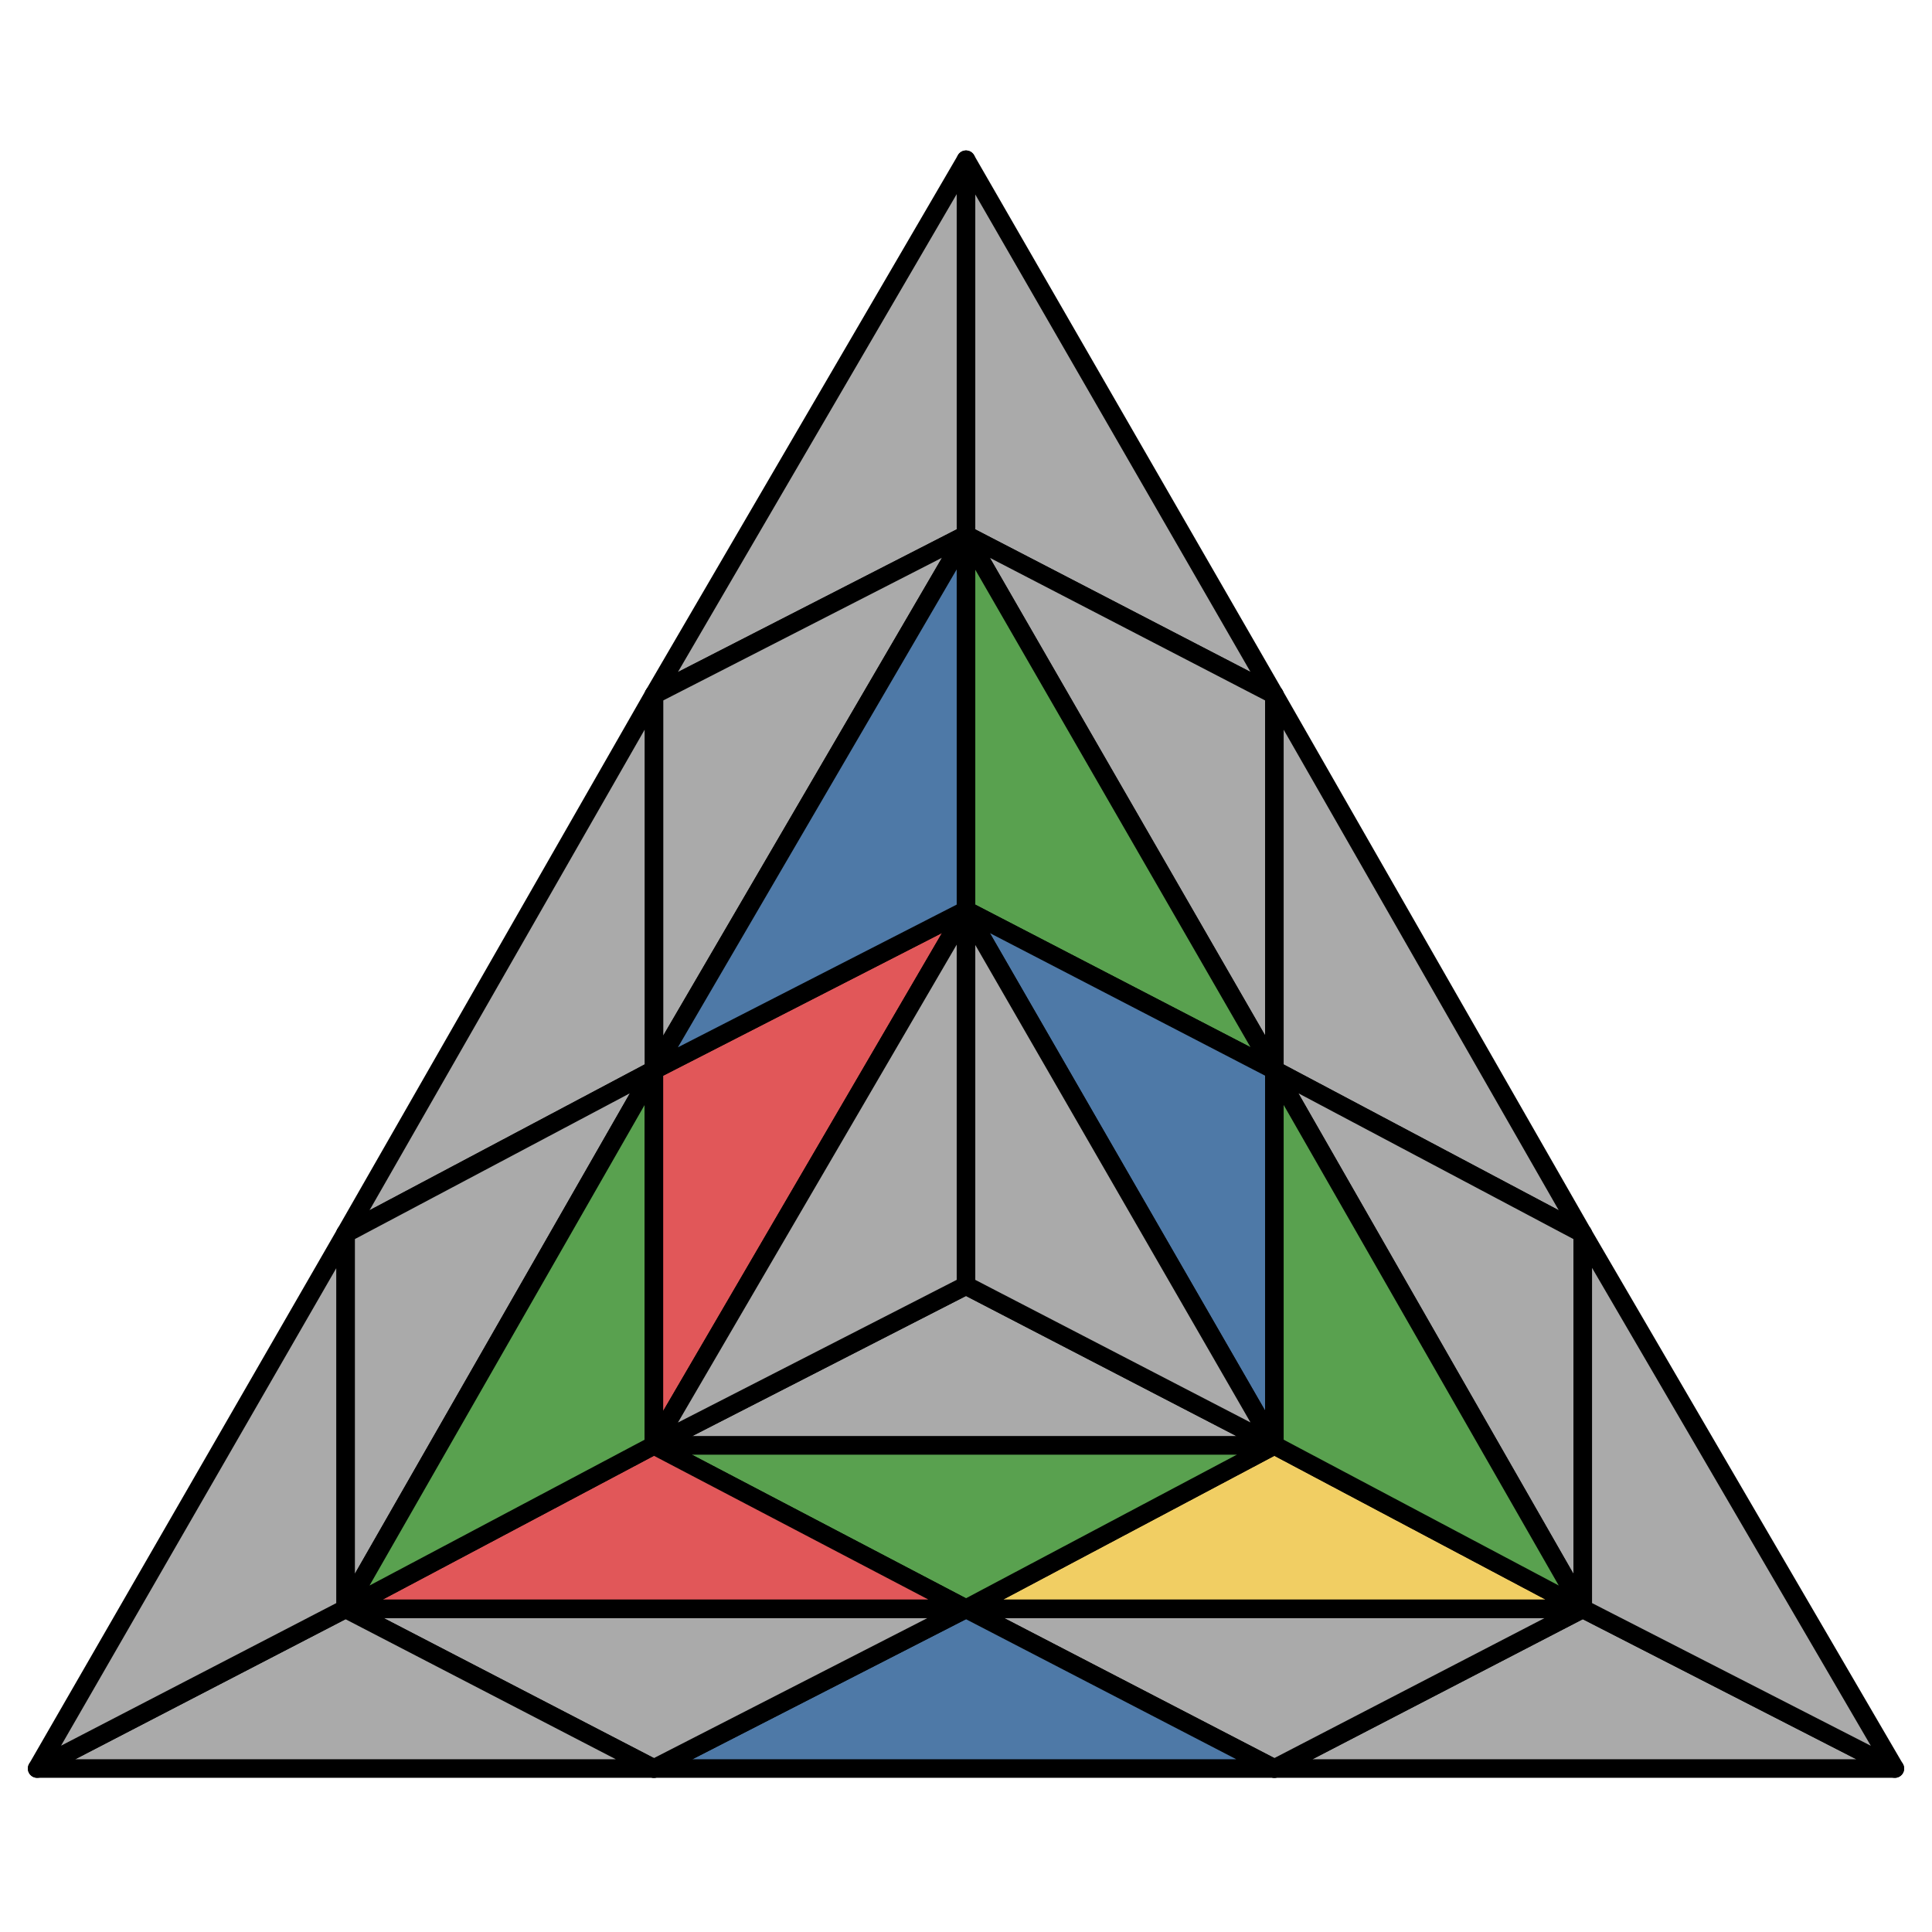
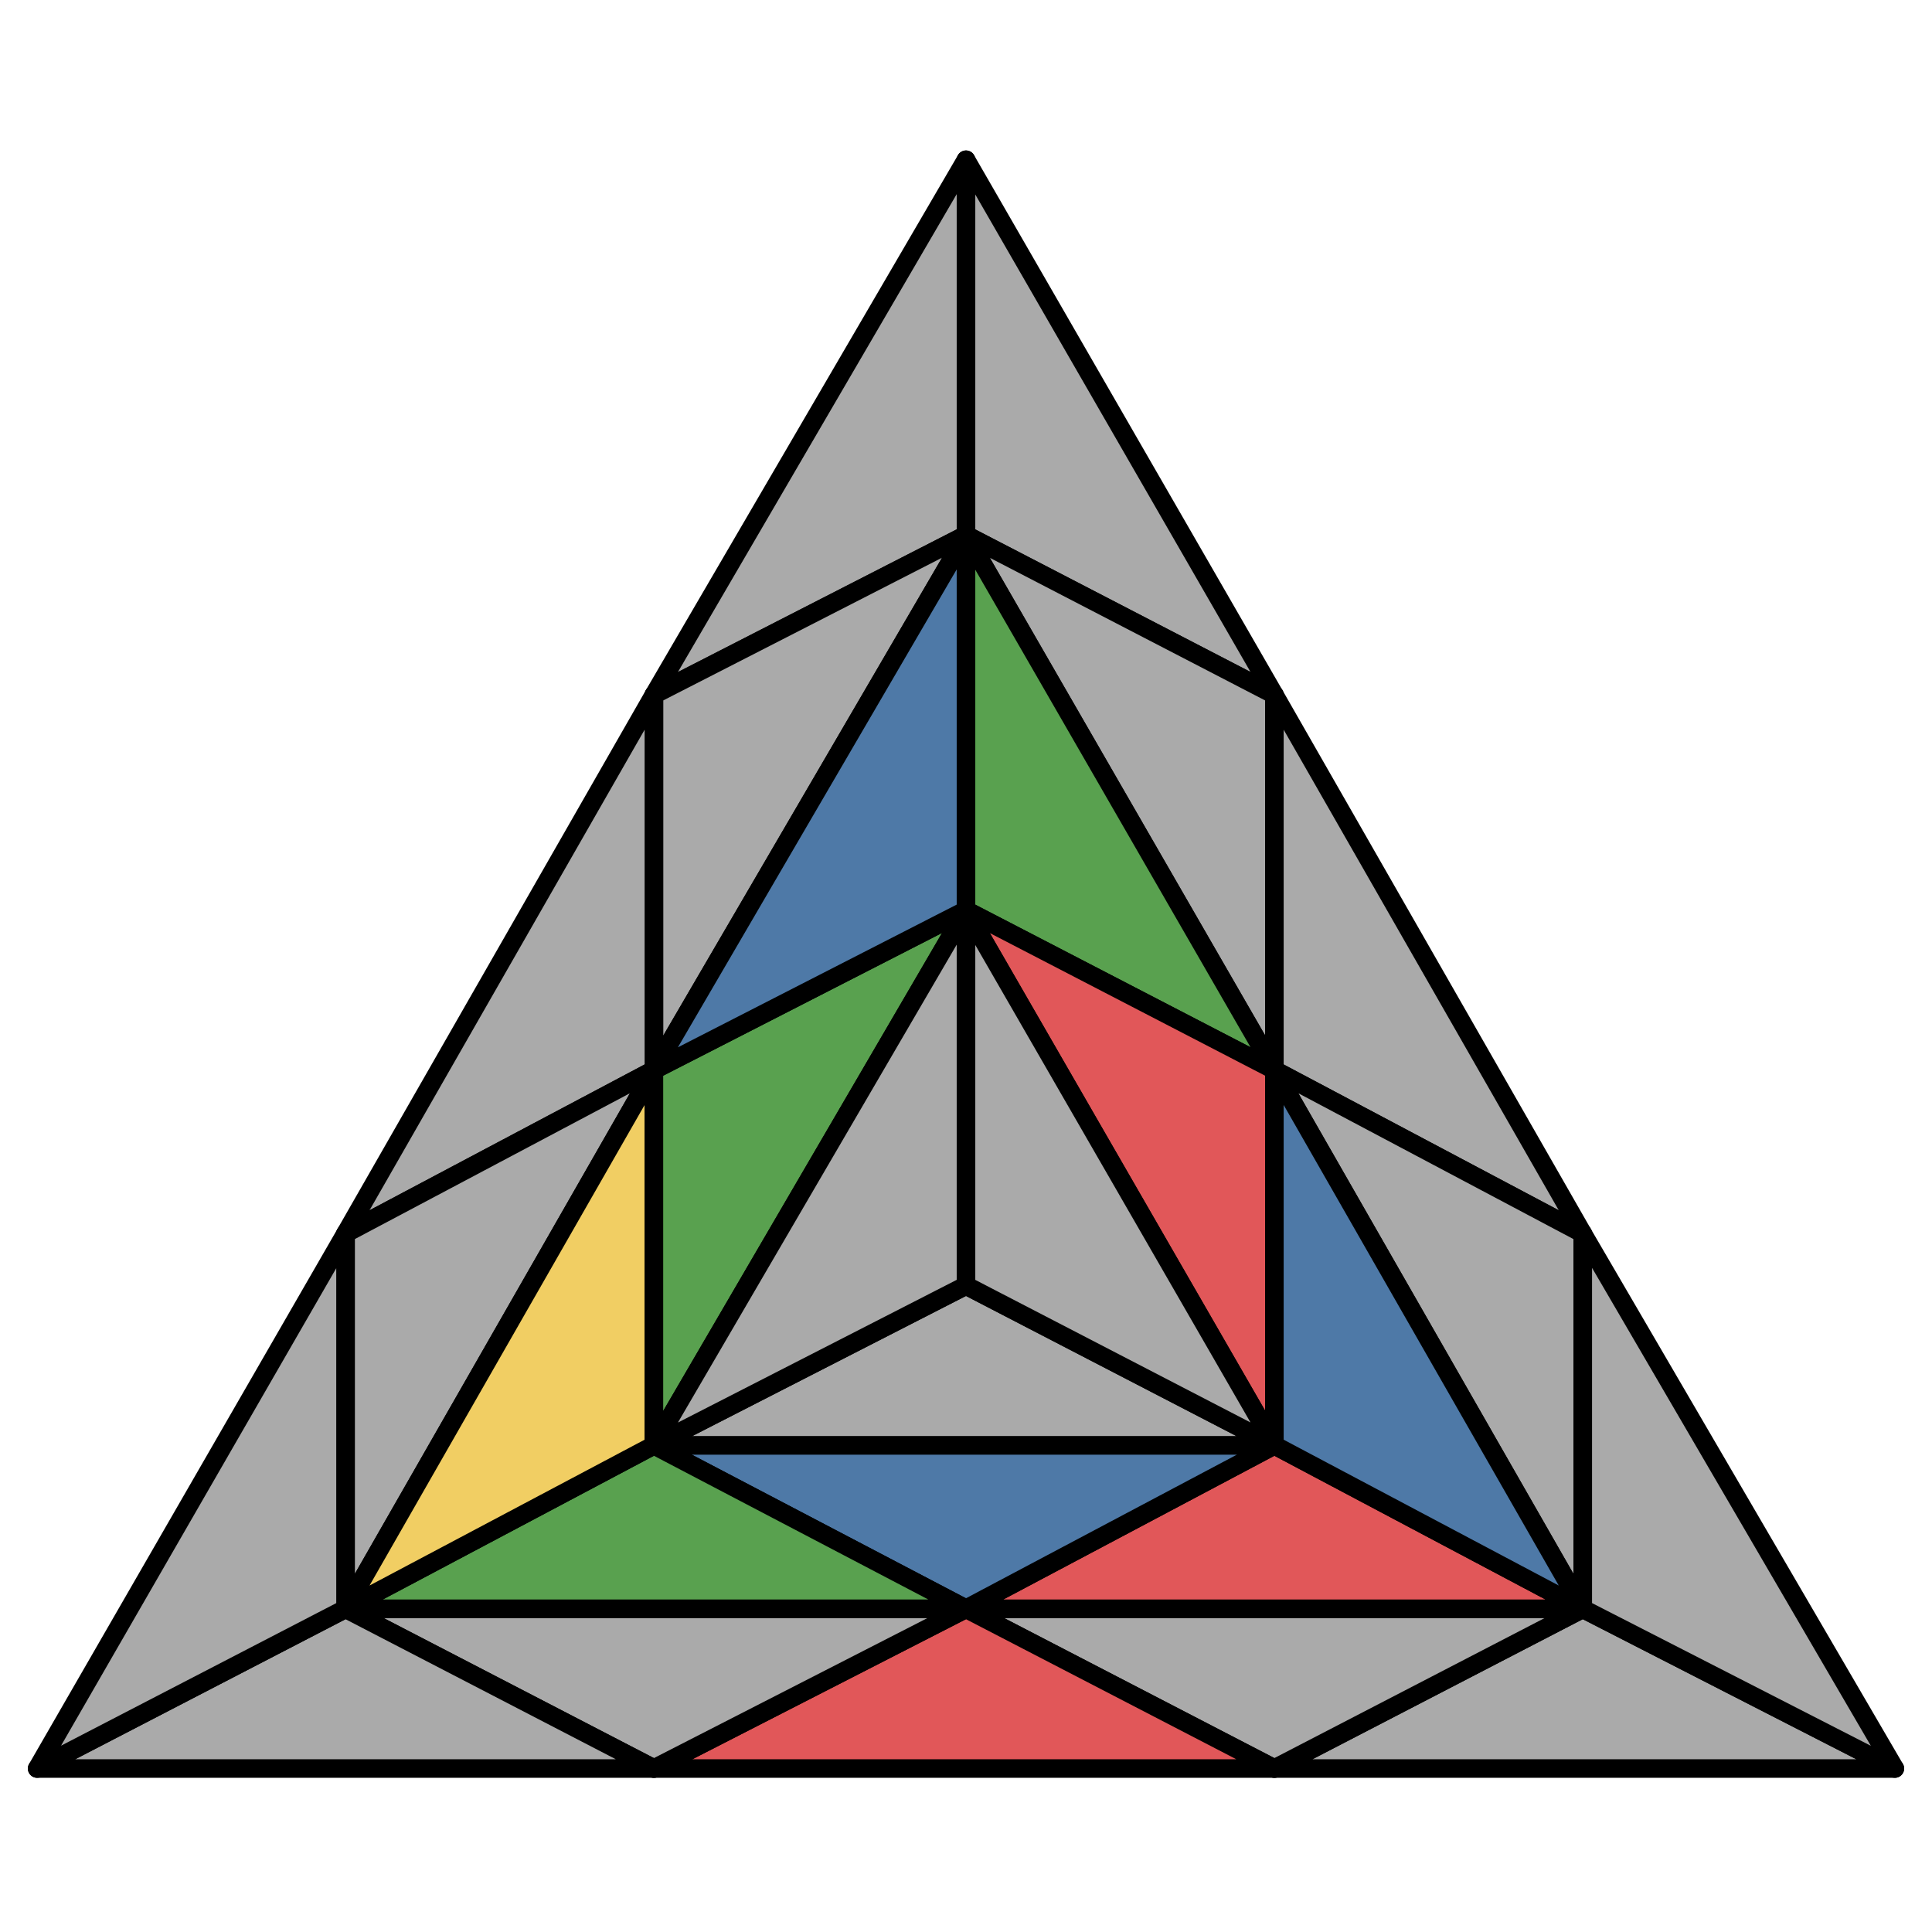
<svg xmlns="http://www.w3.org/2000/svg" id="30" viewBox="0 0 520 520">
  <style>
polygon { stroke: black; stroke-width: 5px; stroke-linejoin: round;}
.green {fill: #59a14f;}
.red {fill: #e15759;}
.blue {fill: #4e79a7;}
.yellow {fill: #f1ce63;}
.grey {fill: #aaa;}
</style>
  <polygon class="grey" points="343 476 426 433 510 476" />
  <polygon class="grey" points="260 433 343 476 426 433" />
-   <polygon class="blue" points="176 476 260 433 343 476" />
+   <polygon class="red" points="176 476 260 433 343 476" />
  <polygon class="grey" points="93 433 176 476 260 433" />
  <polygon class="grey" points="10 476 93 433 176 476" />
  <polygon class="grey" points="176 187 260 144 260 43" />
  <polygon class="grey" points="176 288 176 187 260 144" />
  <polygon class="grey" points="93 332 176 288 176 187" />
  <polygon class="grey" points="93 433 93 332 176 288" />
  <polygon class="grey" points="10 476 93 433 93 332" />
  <polygon class="grey" points="343 187 260 144 260 43" />
  <polygon class="grey" points="343 288 343 187 260 144" />
  <polygon class="grey" points="426 332 343 288 343 187" />
  <polygon class="grey" points="426 433 426 332 343 288" />
  <polygon class="grey" points="426 433 510 476 426 332" />
-   <polygon class="yellow" points="426 433 343 389 260 433" />
-   <polygon class="green" points="260 433 176 389 343 389" />
-   <polygon class="red" points="93 433 176 389 260 433" />
-   <polygon class="green" points="176 288 93 433 176 389" />
-   <polygon class="red" points="176 288 260 245 176 389" />
+   <polygon class="red" points="426 433 343 389 260 433" />
+   <polygon class="blue" points="260 433 176 389 343 389" />
+   <polygon class="green" points="93 433 176 389 260 433" />
+   <polygon class="yellow" points="176 288 93 433 176 389" />
+   <polygon class="green" points="176 288 260 245 176 389" />
  <polygon class="blue" points="176 288 260 144 260 245" />
  <polygon class="green" points="260 144 343 288 260 245" />
-   <polygon class="blue" points="343 288 260 245 343 389" />
-   <polygon class="green" points="343 288 426 433 343 389" />
+   <polygon class="red" points="343 288 260 245 343 389" />
+   <polygon class="blue" points="343 288 426 433 343 389" />
  <polygon class="grey" points="343 389 260 346 176 389" />
  <polygon class="grey" points="176 389 260 245 260 346" />
  <polygon class="grey" points="343 389 260 245 260 346" />
</svg>
